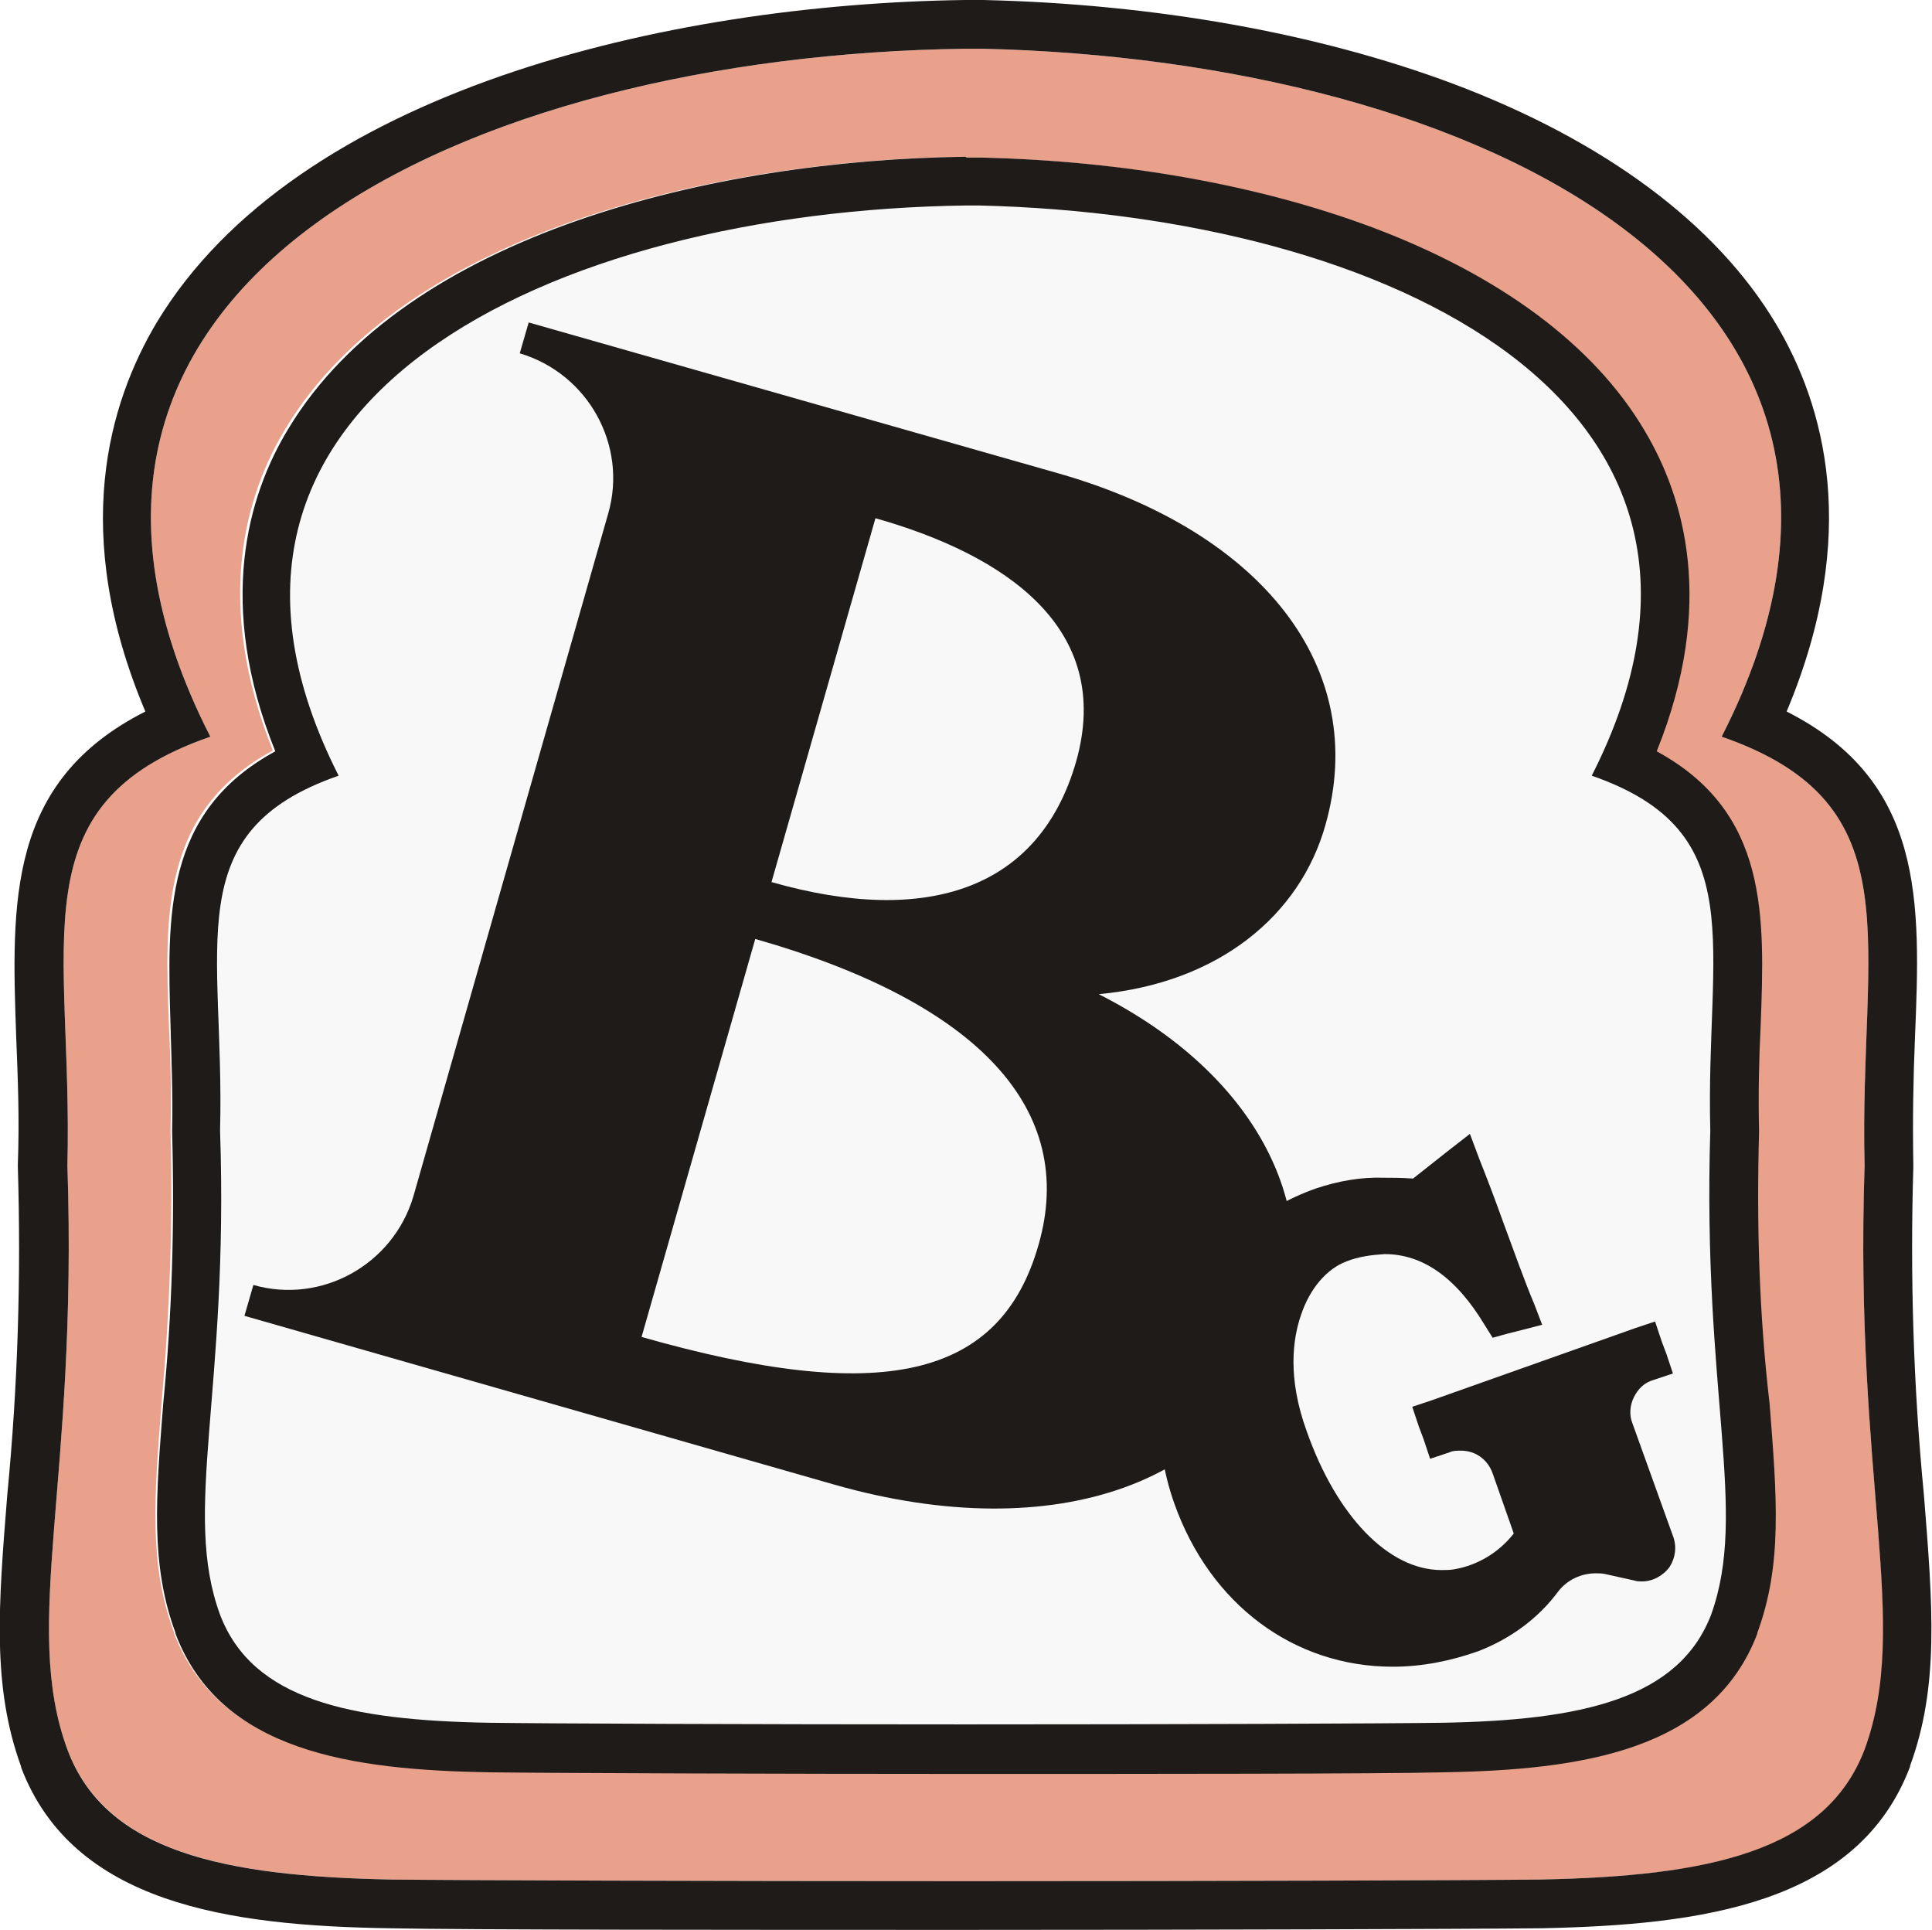
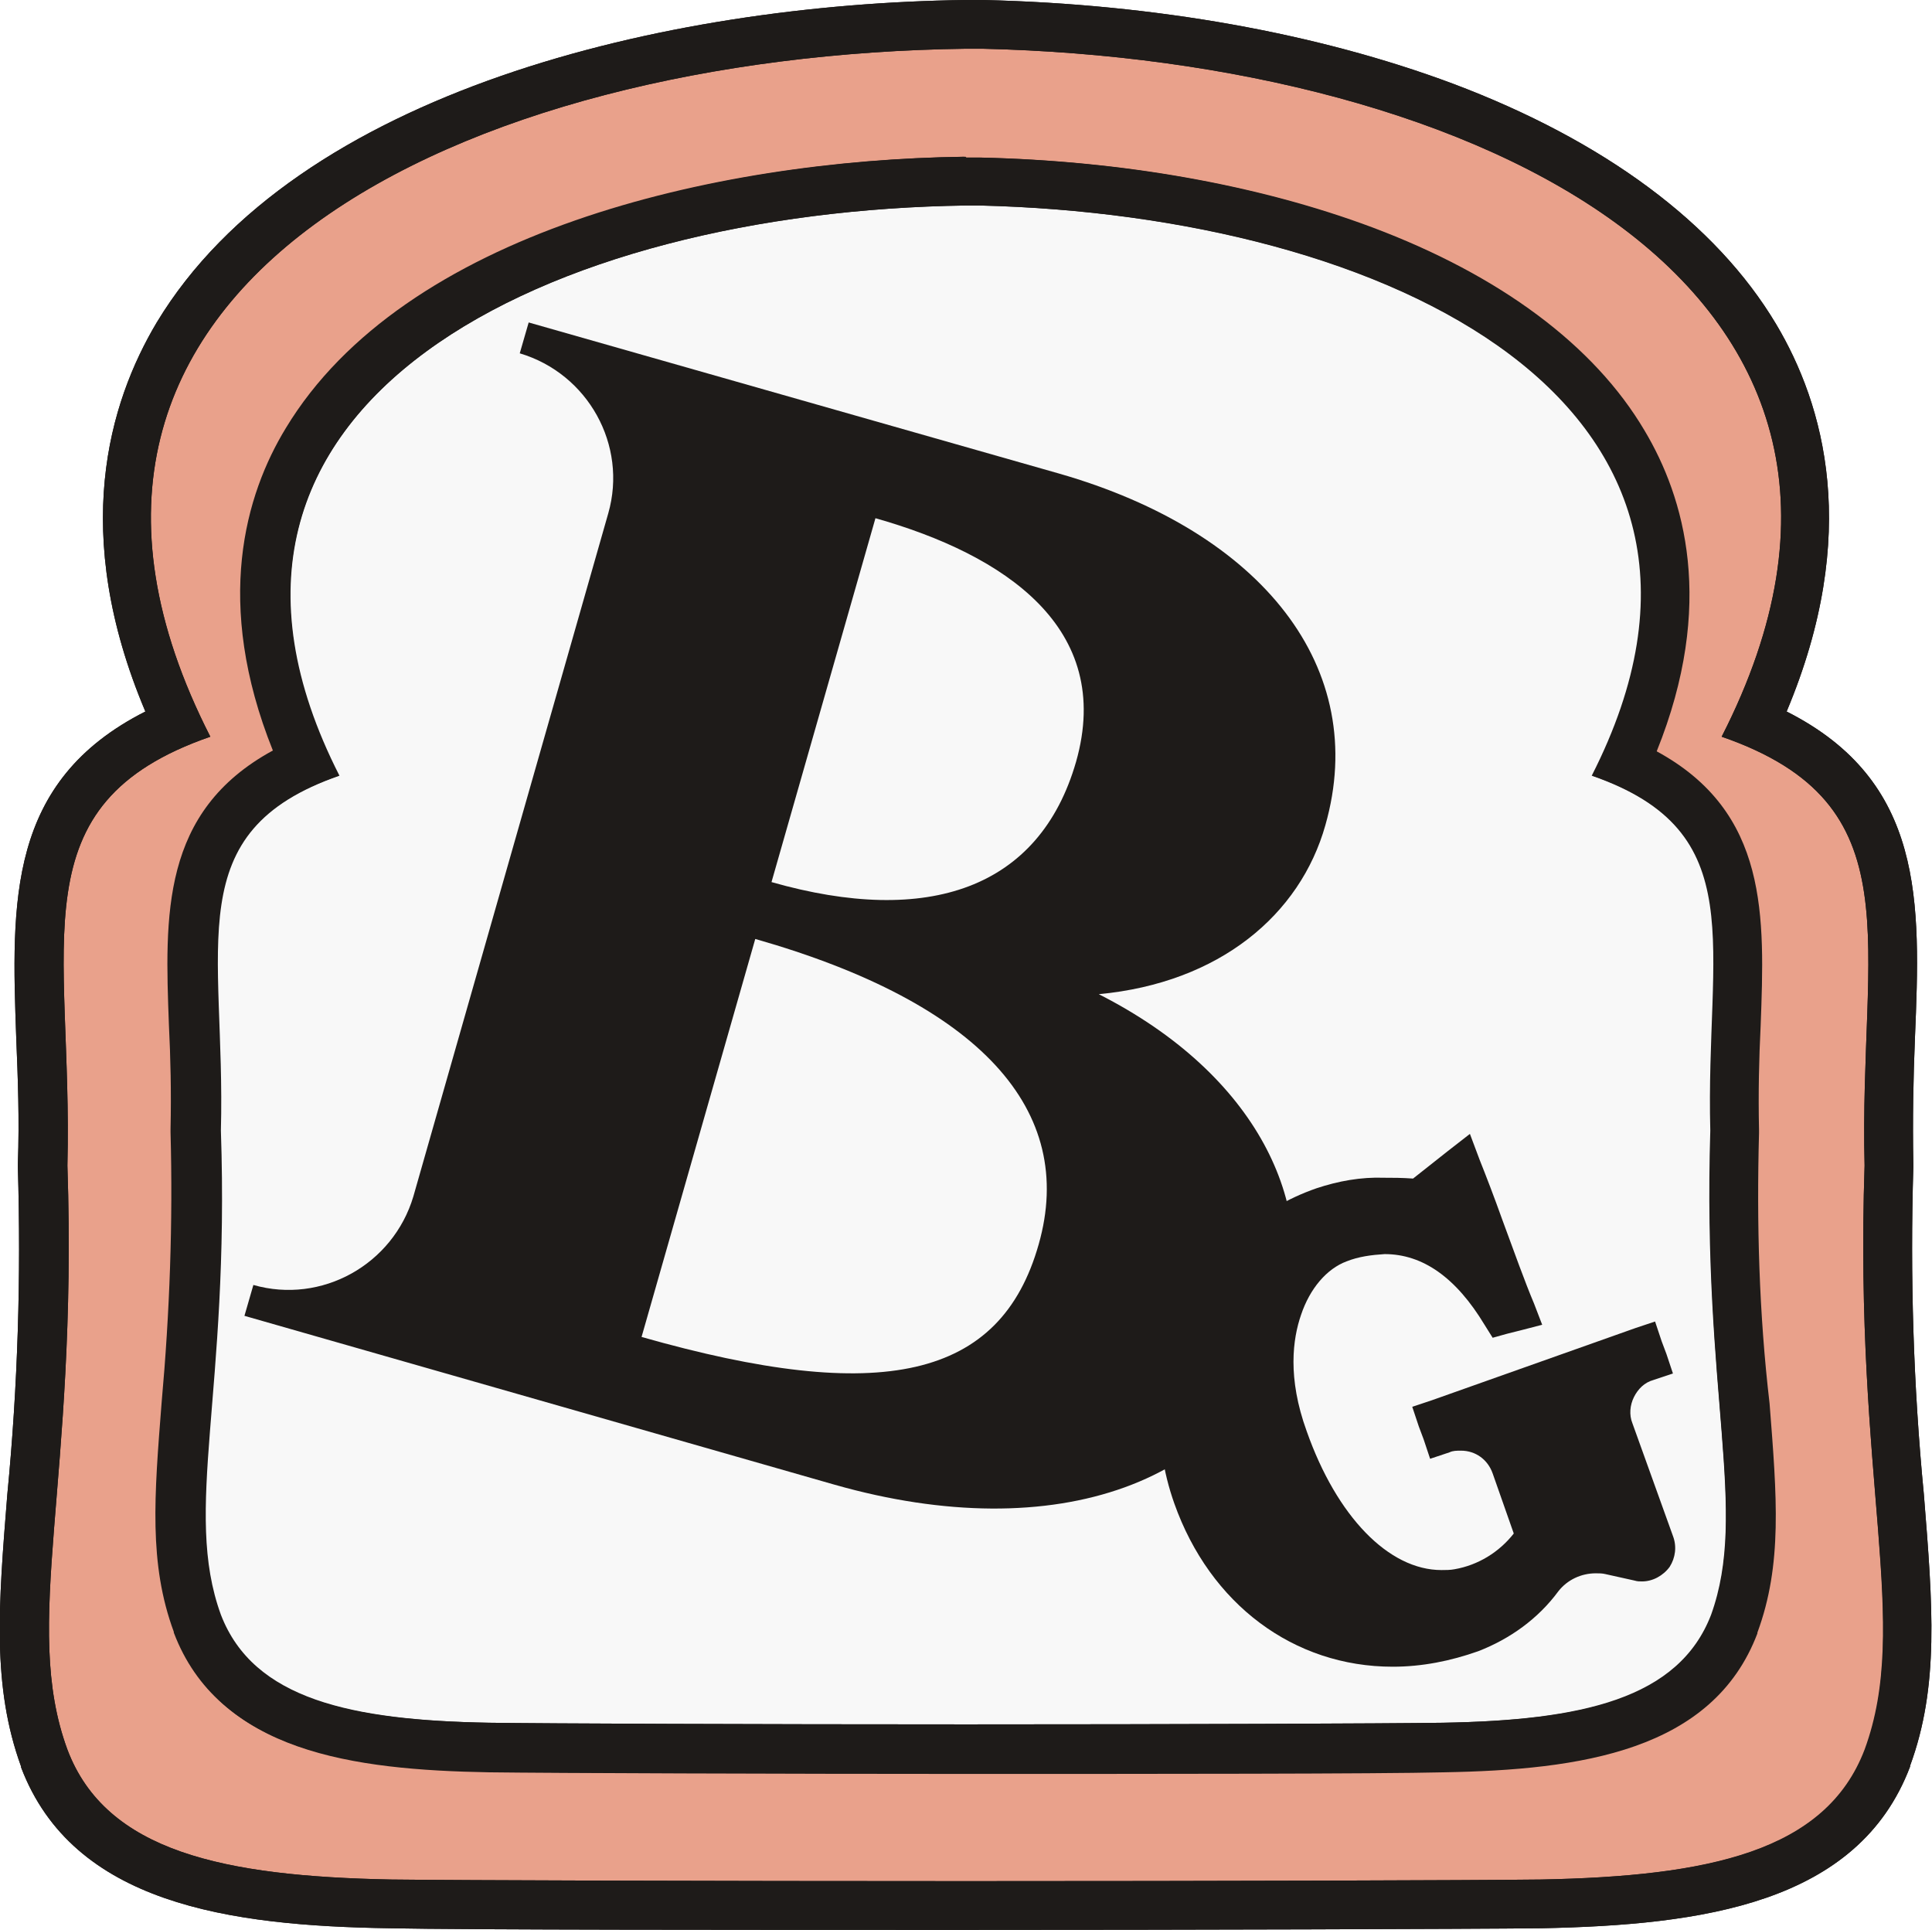
<svg xmlns="http://www.w3.org/2000/svg" version="1.1" id="Layer_1" x="0px" y="0px" viewBox="0 0 237.9 237.6" style="enable-background:new 0 0 237.9 237.6;" xml:space="preserve">
  <style type="text/css">
- 	.st0{fill:#E9A18B;}
- 	.st1{fill:#1E1B19;}
+ 	.st0{fill:#1E1B19;}
+ 	.st1{fill:#E9A18B;}
	.st2{fill:#F8F8F8;}
</style>
-   <g id="Layer_2_1_">
-     <g id="Layer_3">
-       <g>
-         <path class="st0" d="M229.6,143.5C228.9,116,236,99,212,90.7C240.3,35.3,181.6,7.4,121,6h-2.1h0C57.6,6.8-2.7,34.7,25.9,90.7     C1.9,99,9,116,8.3,143.5c1.3,39-5.7,56.4,0,71.9c4.8,12.6,19.3,15.6,39.9,16c8.4,0.1,39.6,0.2,70.8,0.2s62.4-0.1,70.8-0.2     c20.6-0.4,35.1-3.4,39.9-16C235.3,199.9,228.3,182.5,229.6,143.5z M216.2,200.9L216.2,200.9c-5.5,14.6-21.8,16.9-38.6,17.2     c-7.8,0.1-36.5,0.2-58.8,0.2c-22.3,0-51,0-58.8-0.2c-16.8-0.3-33.1-2.6-38.6-17.1v-0.1c-3.1-8.4-2.4-16.7-1.5-28.2     c1-11.1,1.4-22.2,1.1-33.3v-0.4c0.1-4.6,0-8.8-0.2-12.8c-0.5-13.5-1-26.3,12.8-33.8c-7.3-18.2-3.4-31.5,1.6-39.7     c14.5-24,52.6-33,83.4-33.4h0.1l0.1,0.1h1.8c17.6,0.4,34.3,3.4,48.2,8.6c15.7,5.8,27.3,14.5,33.5,25c4.9,8.2,8.8,21.5,1.5,39.5     c13.8,7.5,13.3,20.3,12.8,33.8c-0.2,4-0.3,8.2-0.2,12.8c0,0.1,0,0.2,0,0.4c-0.3,11.1,0,22.2,1.1,33.3     C218.6,184.2,219.3,192.6,216.2,200.9z" />
-         <path class="st1" d="M236.9,184c-1.3-13.4-1.7-26.9-1.3-40.3c0-0.1,0-0.2,0-0.4c-0.1-5.6,0-10.6,0.2-15.5     c0.7-16.8,1.2-31.6-15.8-40.2c9.2-21.9,4.6-37.8-1.3-47.7c-7.4-12.4-21.2-22.6-39.8-29.6C162.3,4.1,142.3,0.5,121.1,0H119h-0.1     h-0.1C82,0.5,36.5,11.2,19.3,39.7c-5.9,9.9-10.7,25.9-1.4,47.9C0.9,96.2,1.4,111,2,127.8c0.2,4.9,0.4,10,0.2,15.5     c0,0.1,0,0.2,0,0.4c0.4,13.5,0,26.9-1.3,40.3c-1.1,13.7-1.9,23.6,1.7,33.5v0.1C9,234.4,28.2,237.1,48,237.4     c9.3,0.2,44,0.2,70.9,0.2c26.9,0,61.6-0.1,70.9-0.2c19.8-0.4,39-3,45.4-19.9v-0.1C238.8,207.6,238,197.7,236.9,184z M229.6,215.4     c-4.8,12.6-19.3,15.6-39.9,16c-8.4,0.1-39.6,0.2-70.8,0.2s-62.4-0.1-70.8-0.2C27.6,231,13,228,8.3,215.4     c-5.7-15.5,1.3-32.9,0-71.9C9,116,1.9,99,25.9,90.7c-28.6-56,31.7-83.9,93-84.7h0h2.1c60.6,1.4,119.3,29.3,91,84.7     c24,8.3,16.9,25.3,17.6,52.8C228.3,182.5,235.3,199.9,229.6,215.4z" />
-         <path class="st2" d="M210.7,139.2c-0.6-22.8,5.3-36.8-14.6-43.7c23.4-45.9-25.2-69-75.4-70.2h-1.7C68.1,26,18.2,49.2,41.8,95.5     c-19.9,6.9-14,20.9-14.6,43.7c1.1,32.3-4.7,46.7,0,59.6c4,10.4,16,13,33.1,13.3c7,0.1,32.8,0.2,58.7,0.2s51.7-0.1,58.7-0.2     c17.1-0.3,29.1-2.8,33.1-13.3C215.3,186,209.6,171.6,210.7,139.2z" />
-         <path class="st1" d="M216.6,139.5c0-0.1,0-0.2,0-0.4c-0.1-4.6,0-8.8,0.2-12.8c0.5-13.5,1-26.3-12.8-33.8     c7.3-18.1,3.4-31.3-1.5-39.5c-6.2-10.5-17.8-19.1-33.5-25c-13.9-5.2-30.6-8.2-48.2-8.6H119l-0.1-0.1h-0.1     C88.1,19.7,50,28.7,35.5,52.8c-5,8.2-8.9,21.6-1.6,39.7C20.1,100,20.6,112.8,21,126.3c0.1,4,0.3,8.2,0.2,12.8v0.4     c0.3,11.1,0,22.2-1.1,33.3c-0.9,11.5-1.6,19.8,1.5,28.2v0.1c5.5,14.6,21.8,16.8,38.6,17.1c7.7,0.1,36.5,0.2,58.8,0.2     c22.3,0,51,0,58.8-0.2c16.8-0.3,33.1-2.6,38.6-17.1v-0.1c3.1-8.4,2.4-16.7,1.5-28.2C216.6,161.7,216.3,150.6,216.6,139.5z      M210.7,198.8c-4,10.4-16,13-33.1,13.3c-7,0.1-32.8,0.2-58.7,0.2s-51.7-0.1-58.7-0.2c-17.1-0.3-29.1-2.8-33.1-13.3     c-4.7-12.8,1.1-27.3,0-59.6c0.6-22.8-5.3-36.8,14.6-43.7C18.2,49.2,68.1,26,118.9,25.3h1.7c50.2,1.2,98.8,24.3,75.4,70.2     c19.9,6.9,14,20.9,14.6,43.7C209.6,171.6,215.3,186,210.7,198.8z" />
+   <g>
+     <path class="st0" d="M236.9,184c-1.3-13.4-1.7-26.9-1.3-40.3c0-0.1,0-0.2,0-0.4c-0.1-5.6,0-10.6,0.2-15.5   c0.7-16.8,1.2-31.6-15.8-40.2c9.2-21.9,4.6-37.8-1.3-47.7c-7.4-12.4-21.2-22.6-39.8-29.6C162.3,4.1,142.3,0.5,121.1,0H119h-0.1   h-0.1C82,0.5,36.5,11.2,19.3,39.7c-5.9,9.9-10.7,25.9-1.4,47.9C0.9,96.2,1.4,111,2,127.8c0.2,4.9,0.4,10,0.2,15.5   c0,0.1,0,0.2,0,0.4c0.4,13.5,0,26.9-1.3,40.3c-1.1,13.7-1.9,23.6,1.7,33.5v0.1C9,234.4,28.2,237.1,48,237.4   c9.3,0.2,44,0.2,70.9,0.2c26.9,0,61.6-0.1,70.9-0.2c19.8-0.4,39-3,45.4-19.9v-0.1C238.8,207.6,238,197.7,236.9,184z" />
+     <g id="Layer_2_1_">
+       <g id="Layer_3">
+         <g>
+           <path class="st1" d="M229.6,143.5C228.9,116,236,99,212,90.7C240.3,35.3,181.6,7.4,121,6h-2.1l0,0C57.6,6.8-2.7,34.7,25.9,90.7      C1.9,99,9,116,8.3,143.5c1.3,39-5.7,56.4,0,71.9c4.8,12.6,19.3,15.6,39.9,16c8.4,0.1,39.6,0.2,70.8,0.2s62.4-0.1,70.8-0.2      c20.6-0.4,35.1-3.4,39.9-16C235.3,199.9,228.3,182.5,229.6,143.5z M216.2,200.9L216.2,200.9c-5.5,14.6-21.8,16.9-38.6,17.2      c-7.8,0.1-36.5,0.2-58.8,0.2s-51,0-58.8-0.2c-16.8-0.3-33.1-2.6-38.6-17.1v-0.1c-3.1-8.4-2.4-16.7-1.5-28.2      c1-11.1,1.4-22.2,1.1-33.3V139c0.1-4.6,0-8.8-0.2-12.8c-0.5-13.5-1-26.3,12.8-33.8c-7.3-18.2-3.4-31.5,1.6-39.7      c14.5-24,52.6-33,83.4-33.4h0.1l0.1,0.1h1.8c17.6,0.4,34.3,3.4,48.2,8.6c15.7,5.8,27.3,14.5,33.5,25c4.9,8.2,8.8,21.5,1.5,39.5      c13.8,7.5,13.3,20.3,12.8,33.8c-0.2,4-0.3,8.2-0.2,12.8c0,0.1,0,0.2,0,0.4c-0.3,11.1,0,22.2,1.1,33.3      C218.6,184.2,219.3,192.6,216.2,200.9z" />
+           <path class="st0" d="M236.9,184c-1.3-13.4-1.7-26.9-1.3-40.3c0-0.1,0-0.2,0-0.4c-0.1-5.6,0-10.6,0.2-15.5      c0.7-16.8,1.2-31.6-15.8-40.2c9.2-21.9,4.6-37.8-1.3-47.7c-7.4-12.4-21.2-22.6-39.8-29.6C162.3,4.1,142.3,0.5,121.1,0H119h-0.1      h-0.1C82,0.5,36.5,11.2,19.3,39.7c-5.9,9.9-10.7,25.9-1.4,47.9C0.9,96.2,1.4,111,2,127.8c0.2,4.9,0.4,10,0.2,15.5      c0,0.1,0,0.2,0,0.4c0.4,13.5,0,26.9-1.3,40.3c-1.1,13.7-1.9,23.6,1.7,33.5v0.1C9,234.4,28.2,237.1,48,237.4      c9.3,0.2,44,0.2,70.9,0.2s61.6-0.1,70.9-0.2c19.8-0.4,39-3,45.4-19.9v-0.1C238.8,207.6,238,197.7,236.9,184z M229.6,215.4      c-4.8,12.6-19.3,15.6-39.9,16c-8.4,0.1-39.6,0.2-70.8,0.2s-62.4-0.1-70.8-0.2C27.6,231,13,228,8.3,215.4      c-5.7-15.5,1.3-32.9,0-71.9C9,116,1.9,99,25.9,90.7c-28.6-56,31.7-83.9,93-84.7l0,0h2.1c60.6,1.4,119.3,29.3,91,84.7      c24,8.3,16.9,25.3,17.6,52.8C228.3,182.5,235.3,199.9,229.6,215.4z" />
+           <path class="st2" d="M210.7,139.2c-0.6-22.8,5.3-36.8-14.6-43.7c23.4-45.9-25.2-69-75.4-70.2H119C68.1,26,18.2,49.2,41.8,95.5      c-19.9,6.9-14,20.9-14.6,43.7c1.1,32.3-4.7,46.7,0,59.6c4,10.4,16,13,33.1,13.3c7,0.1,32.8,0.2,58.7,0.2s51.7-0.1,58.7-0.2      c17.1-0.3,29.1-2.8,33.1-13.3C215.3,186,209.6,171.6,210.7,139.2z" />
+           <path class="st0" d="M216.6,139.5c0-0.1,0-0.2,0-0.4c-0.1-4.6,0-8.8,0.2-12.8c0.5-13.5,1-26.3-12.8-33.8      c7.3-18.1,3.4-31.3-1.5-39.5c-6.2-10.5-17.8-19.1-33.5-25c-13.9-5.2-30.6-8.2-48.2-8.6H119l-0.1-0.1h-0.1      C88.1,19.7,50,28.7,35.5,52.8c-5,8.2-8.9,21.6-1.6,39.7C20.1,100,20.6,112.8,21,126.3c0.1,4,0.3,8.2,0.2,12.8v0.4      c0.3,11.1,0,22.2-1.1,33.3c-0.9,11.5-1.6,19.8,1.5,28.2v0.1c5.5,14.6,21.8,16.8,38.6,17.1c7.7,0.1,36.5,0.2,58.8,0.2      s51,0,58.8-0.2c16.8-0.3,33.1-2.6,38.6-17.1V201c3.1-8.4,2.4-16.7,1.5-28.2C216.6,161.7,216.3,150.6,216.6,139.5z M210.7,198.8      c-4,10.4-16,13-33.1,13.3c-7,0.1-32.8,0.2-58.7,0.2s-51.7-0.1-58.7-0.2c-17.1-0.3-29.1-2.8-33.1-13.3c-4.7-12.8,1.1-27.3,0-59.6      c0.6-22.8-5.3-36.8,14.6-43.7C18.2,49.2,68.1,26,118.9,25.3h1.7c50.2,1.2,98.8,24.3,75.4,70.2c19.9,6.9,14,20.9,14.6,43.7      C209.6,171.6,215.3,186,210.7,198.8z" />
+         </g>
+         <path class="st0" d="M158.3,162.2c-5.9,20.6-28.4,28.3-55.5,20.6L30.1,162l1.1-3.8c8.4,2.4,17.2-2.5,19.7-10.9l24-84.1     C77.3,54.8,72.4,46,64,43.5l1.1-3.8l65.3,18.6c25.1,7.2,38.3,24,32.8,43.3c-3.1,11-13,19.4-27.9,20.8     C154.8,132.3,162.3,148.3,158.3,162.2z M95,108.6c19.3,5.5,33,0.8,37.5-14.8c4.7-16.5-8.8-25.5-24.7-30L95,108.6z M93,115.6     l-14,49c29.5,8.4,44.2,5.2,48.9-11.4C132.6,136.7,120.7,123.5,93,115.6L93,115.6z" />
+         <path class="st0" d="M206,189.1l-5-13.9c-0.4-1-0.3-2.2,0.2-3.2s1.3-1.8,2.4-2.1l2.4-0.8l-0.8-2.4l-0.6-1.6l-0.8-2.4l-2.4,0.8     l-25.1,8.9l-2.4,0.8l0.8,2.4l0.6,1.6l0.8,2.4l2.4-0.8c0.4-0.2,0.9-0.2,1.4-0.2c1.8,0,3.3,1.1,3.9,2.8l2.6,7.4     c-1.8,2.3-4.4,3.9-7.3,4.4c-0.5,0.1-1.1,0.1-1.6,0.1c-6.5,0-12.9-6.6-16.6-17.1c-2.4-6.6-1.7-11.4-0.7-14.3     c1.1-3.3,3.2-5.7,5.6-6.6c1.5-0.6,3.1-0.8,4.7-0.9c4.7,0,8.8,2.9,12.3,8.7l1,1.6l1.8-0.5l1.6-0.4l2.7-0.7l-1-2.6     c-1.1-2.6-2.5-6.5-3.9-10.3c-1-2.8-2-5.4-2.8-7.4l-1.2-3.2l-2.7,2.1l-4.3,3.4c-1.4-0.1-2.5-0.1-3.6-0.1c-2.8-0.1-5.6,0.4-8.3,1.3     c-7.2,2.5-13.1,7.8-16.3,14.7c-3.6,7.6-4,16.2-1.2,24.1c4.4,12.4,14.7,20.1,26.9,20.1c3.6,0,7.1-0.7,10.5-1.9     c3.9-1.5,7.4-4,9.9-7.4c1.1-1.4,2.8-2.2,4.6-2.2c0.4,0,0.8,0,1.2,0.1l3.6,0.8c0.3,0.1,0.6,0.1,0.9,0.1c1.3,0,2.6-0.7,3.4-1.8     C206.3,191.8,206.5,190.4,206,189.1z" />
      </g>
-       <path class="st1" d="M158.3,162.2c-5.9,20.6-28.4,28.3-55.5,20.6L30.1,162l1.1-3.8c8.4,2.4,17.2-2.5,19.7-10.9l24-84.1    c2.4-8.4-2.5-17.2-10.9-19.7l1.1-3.8l65.3,18.6c25.1,7.2,38.3,24,32.8,43.3c-3.1,11-13,19.4-27.9,20.8    C154.8,132.3,162.3,148.3,158.3,162.2z M95,108.6c19.3,5.5,33,0.8,37.5-14.8c4.7-16.5-8.8-25.5-24.7-30L95,108.6z M93,115.6    l-14,49c29.5,8.4,44.2,5.2,48.9-11.4C132.6,136.7,120.7,123.5,93,115.6L93,115.6z" />
-       <path class="st1" d="M206,189.1l-5-13.9c-0.4-1-0.3-2.2,0.2-3.2c0.5-1,1.3-1.8,2.4-2.1l2.4-0.8l-0.8-2.4l-0.6-1.6l-0.8-2.4    l-2.4,0.8l-25.1,8.9l-2.4,0.8l0.8,2.4l0.6,1.6l0.8,2.4l2.4-0.8c0.4-0.2,0.9-0.2,1.4-0.2c1.8,0,3.3,1.1,3.9,2.8l2.6,7.4    c-1.8,2.3-4.4,3.9-7.3,4.4c-0.5,0.1-1.1,0.1-1.6,0.1c-6.5,0-12.9-6.6-16.6-17.1c-2.4-6.6-1.7-11.4-0.7-14.3    c1.1-3.3,3.2-5.7,5.6-6.6c1.5-0.6,3.1-0.8,4.7-0.9c4.7,0,8.8,2.9,12.3,8.7l1,1.6l1.8-0.5l1.6-0.4l2.7-0.7l-1-2.6    c-1.1-2.6-2.5-6.5-3.9-10.3c-1-2.8-2-5.4-2.8-7.4l-1.2-3.2l-2.7,2.1l-4.3,3.4c-1.4-0.1-2.5-0.1-3.6-0.1c-2.8-0.1-5.6,0.4-8.3,1.3    c-7.2,2.5-13.1,7.8-16.3,14.7c-3.6,7.6-4,16.2-1.2,24.1c4.4,12.4,14.7,20.1,26.9,20.1c3.6,0,7.1-0.7,10.5-1.9    c3.9-1.5,7.4-4,9.9-7.4c1.1-1.4,2.8-2.2,4.6-2.2c0.4,0,0.8,0,1.2,0.1l3.6,0.8c0.3,0.1,0.6,0.1,0.9,0.1c1.3,0,2.6-0.7,3.4-1.8    C206.3,191.8,206.5,190.4,206,189.1z" />
    </g>
  </g>
</svg>
